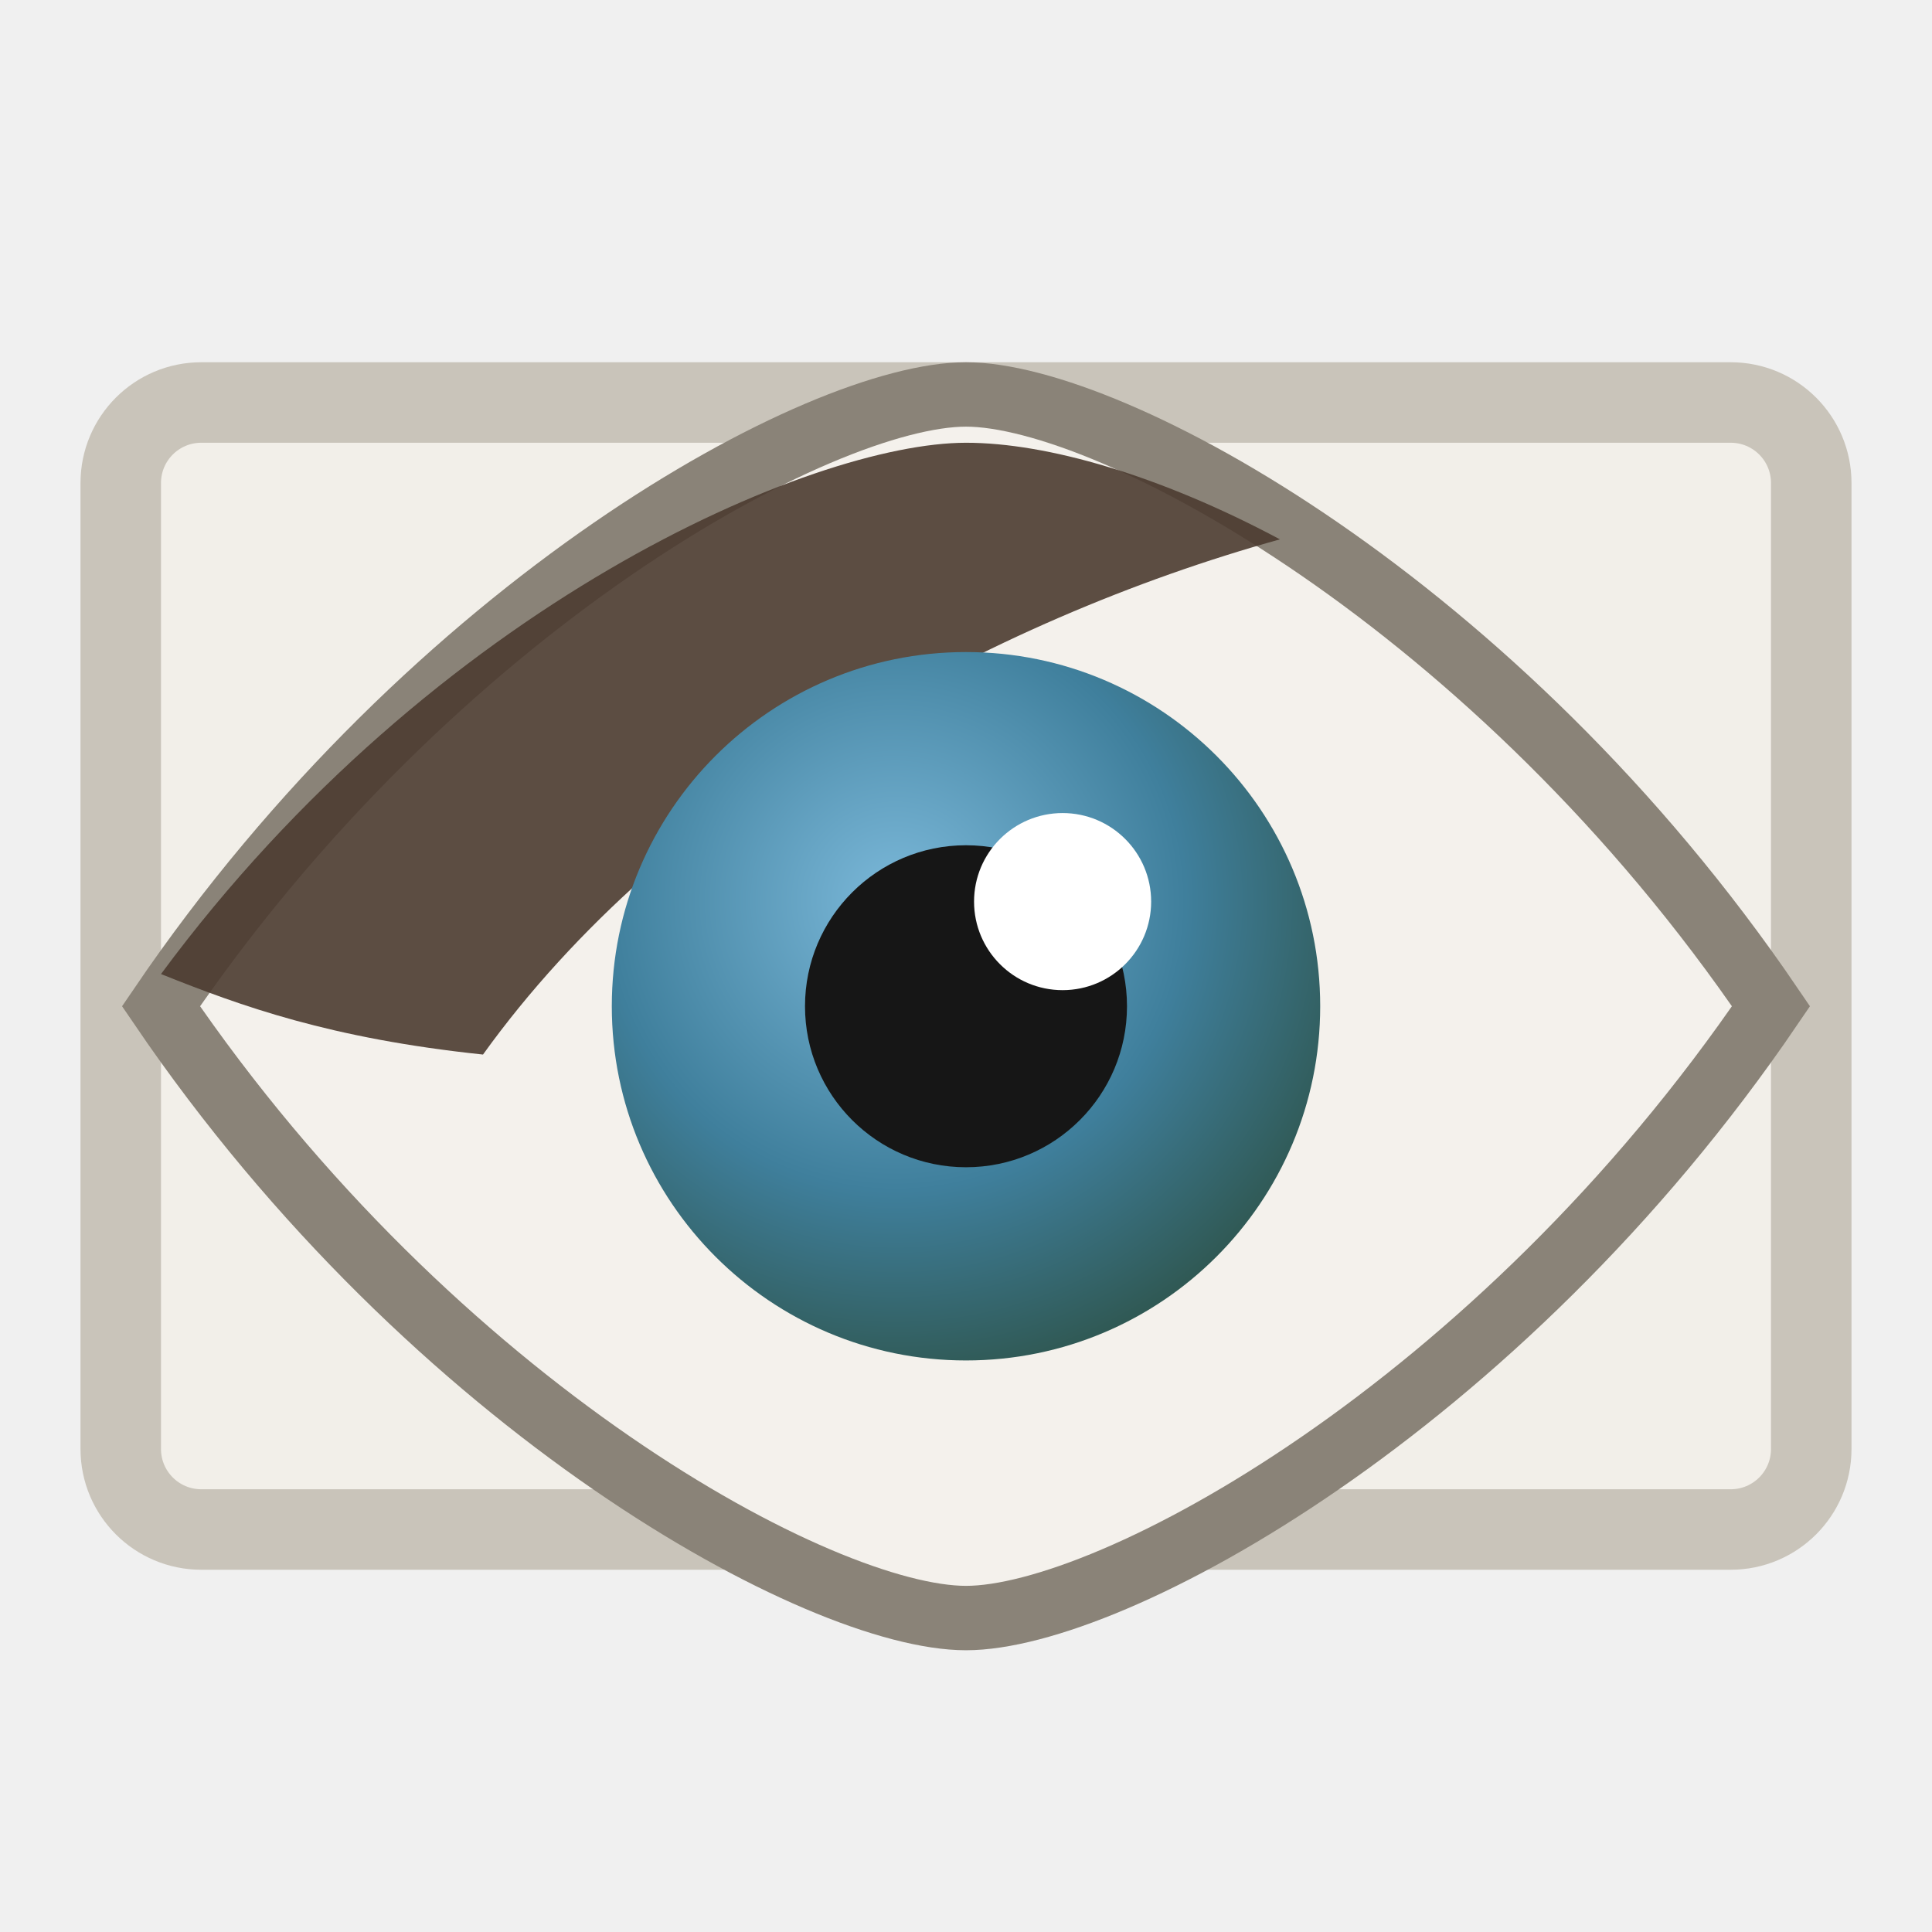
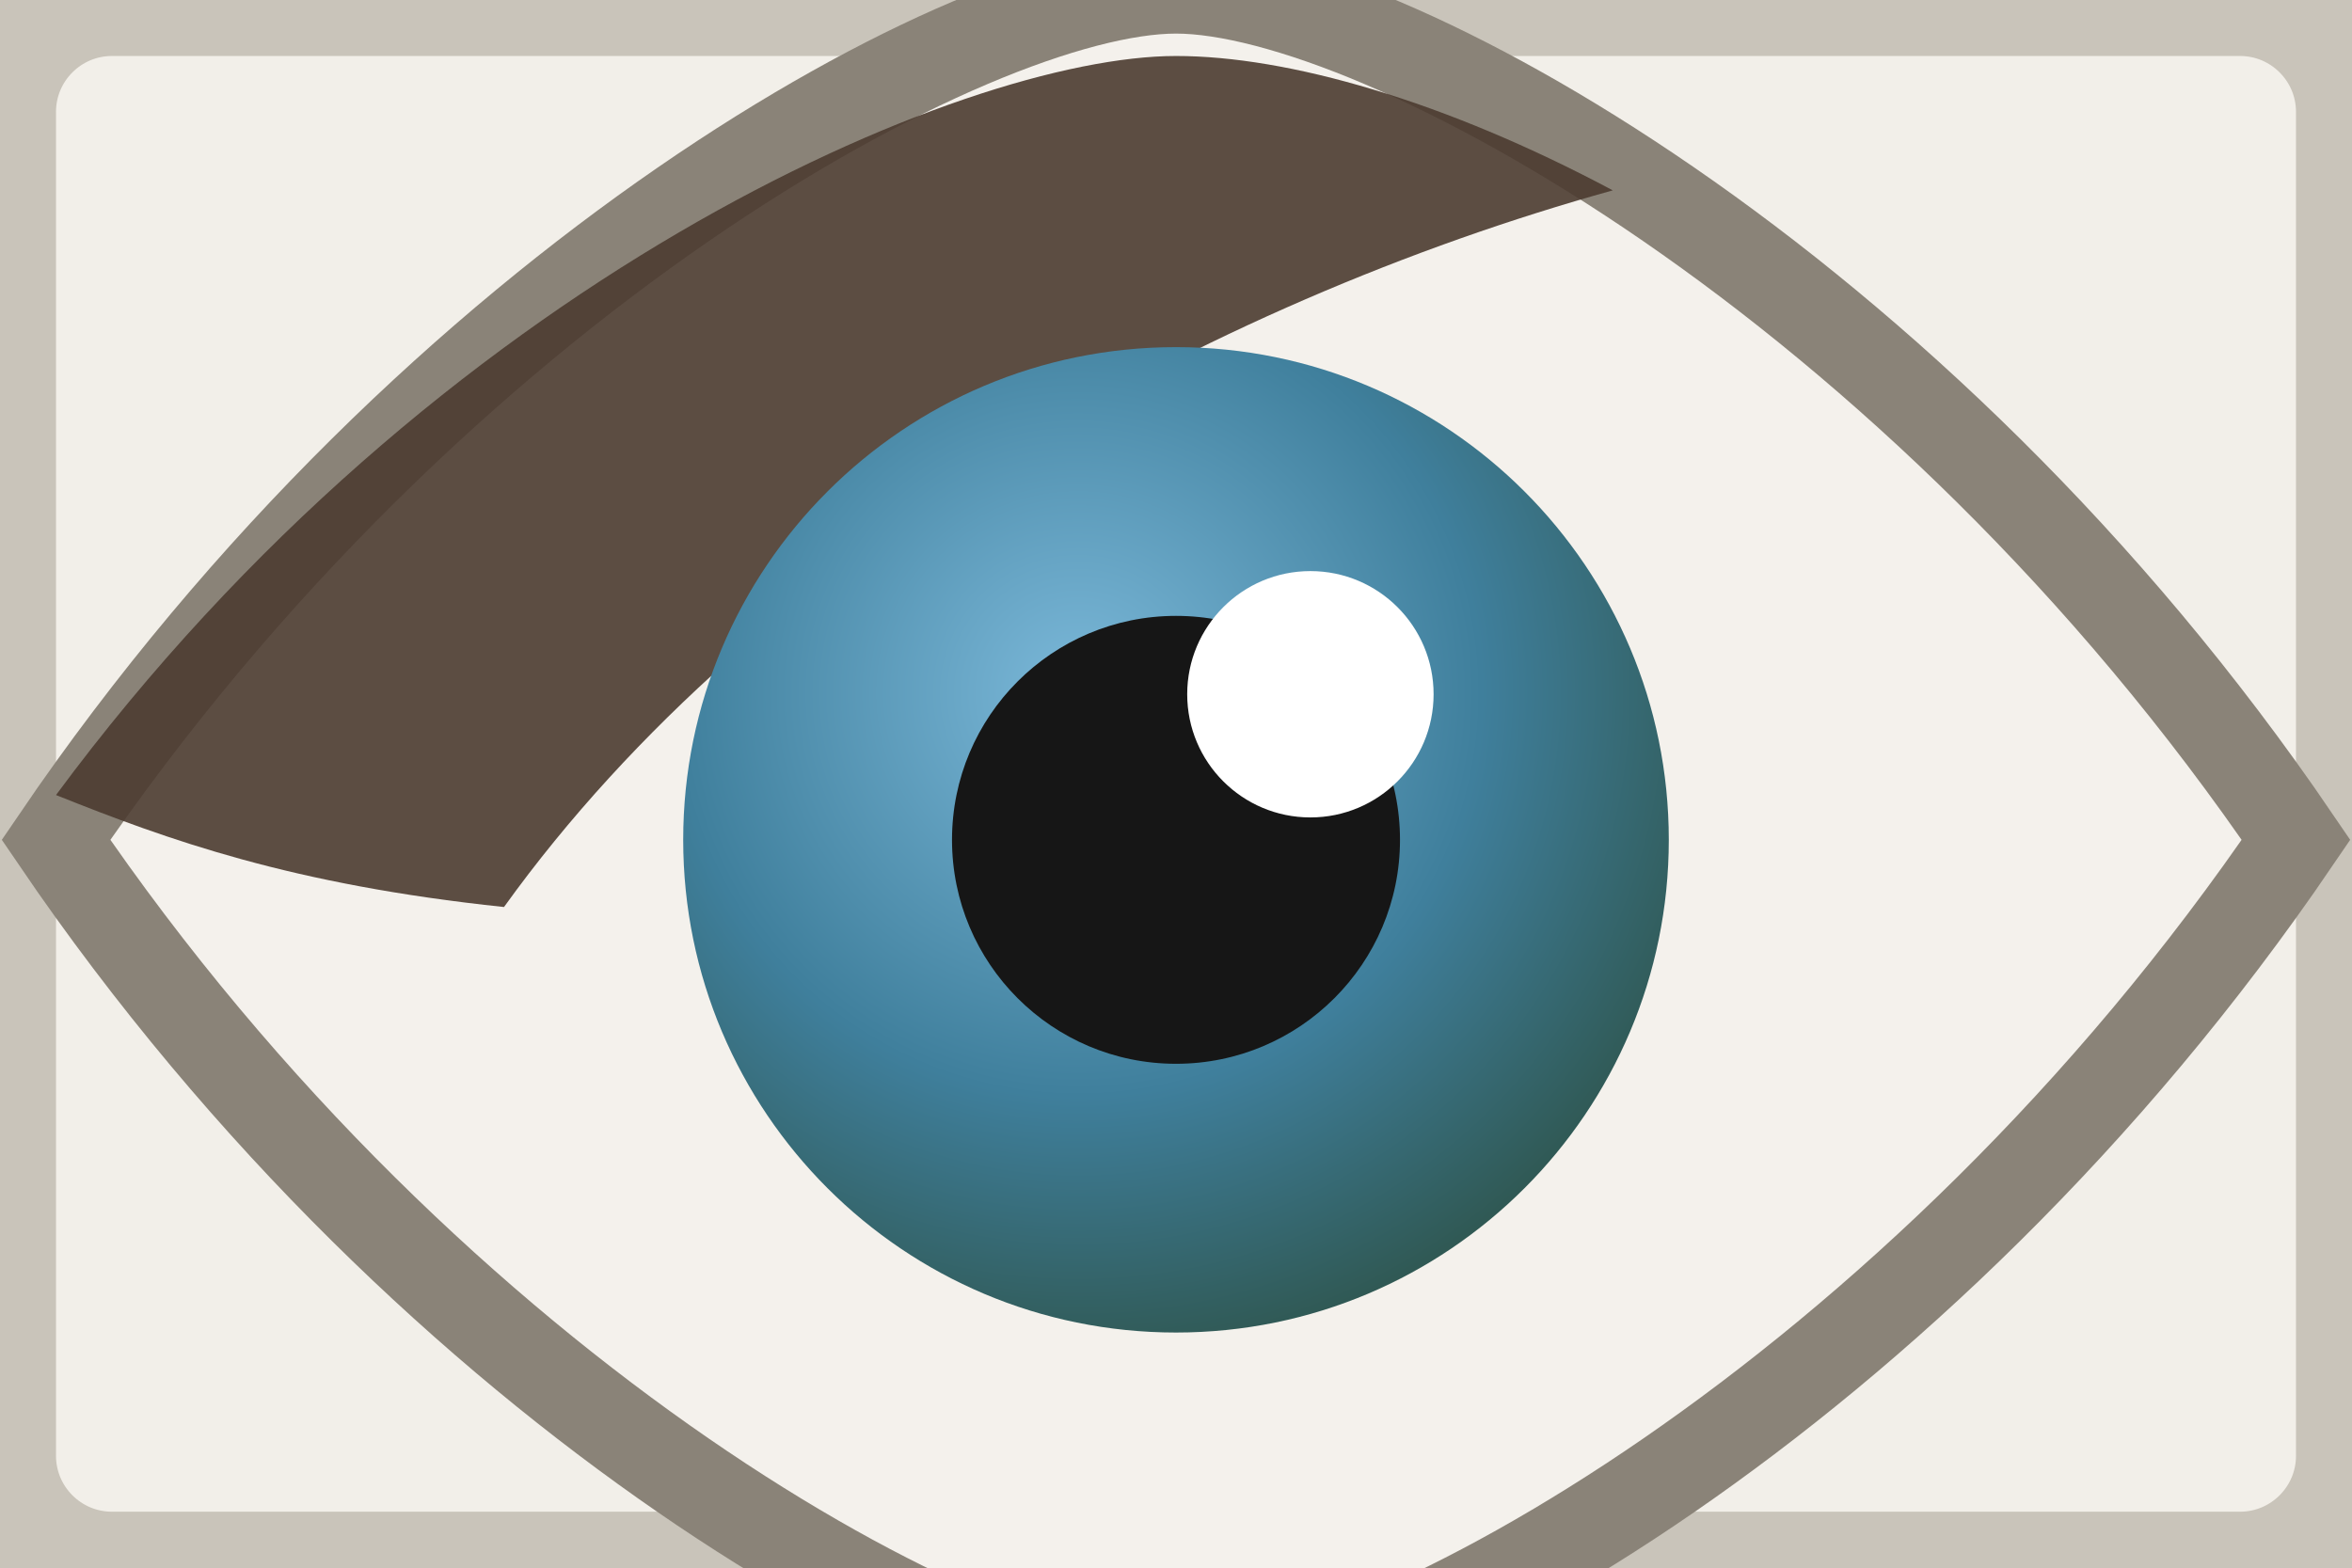
- <svg xmlns="http://www.w3.org/2000/svg" viewBox="0 0 24 24" width="24" height="24">
+ <svg xmlns="http://www.w3.org/2000/svg" viewBox="1.5 5 21 14" width="42" height="28">
  <rect x="1.5" y="5" width="21" height="14" rx="1" fill="#f2efe9" stroke="#c9c4ba" stroke-width="1" />
  <path d="M2 12.5c3.4-5 8.2-7.6 10-7.6s6.6 2.6 10 7.6c-3.4 5-8.2 7.6-10 7.6s-6.6-2.6-10-7.6Z" fill="#f4f1ec" stroke="#8a8378" stroke-width="0.8" />
  <path d="M2 12.1c3.4-4.6 8.1-6.6 10-6.6 1 0 2.4.4 3.9 1.2-3.6 1-7.6 3.2-9.9 6.4-1.9-.2-3-.6-4-1Z" fill="#4b3b30" opacity="0.9" />
  <circle cx="12" cy="12.5" r="4.4" fill="url(#irisGrad)" />
  <circle cx="12" cy="12.5" r="2" fill="#161616" />
  <circle cx="13.2" cy="11.2" r="1.1" fill="#ffffff" />
  <defs>
    <radialGradient id="irisGrad" cx="0.4" cy="0.35" r="0.75">
      <stop offset="0" stop-color="#7bb8d9" />
      <stop offset="0.55" stop-color="#3f7f9c" />
      <stop offset="1" stop-color="#2c4f42" />
    </radialGradient>
  </defs>
</svg>
